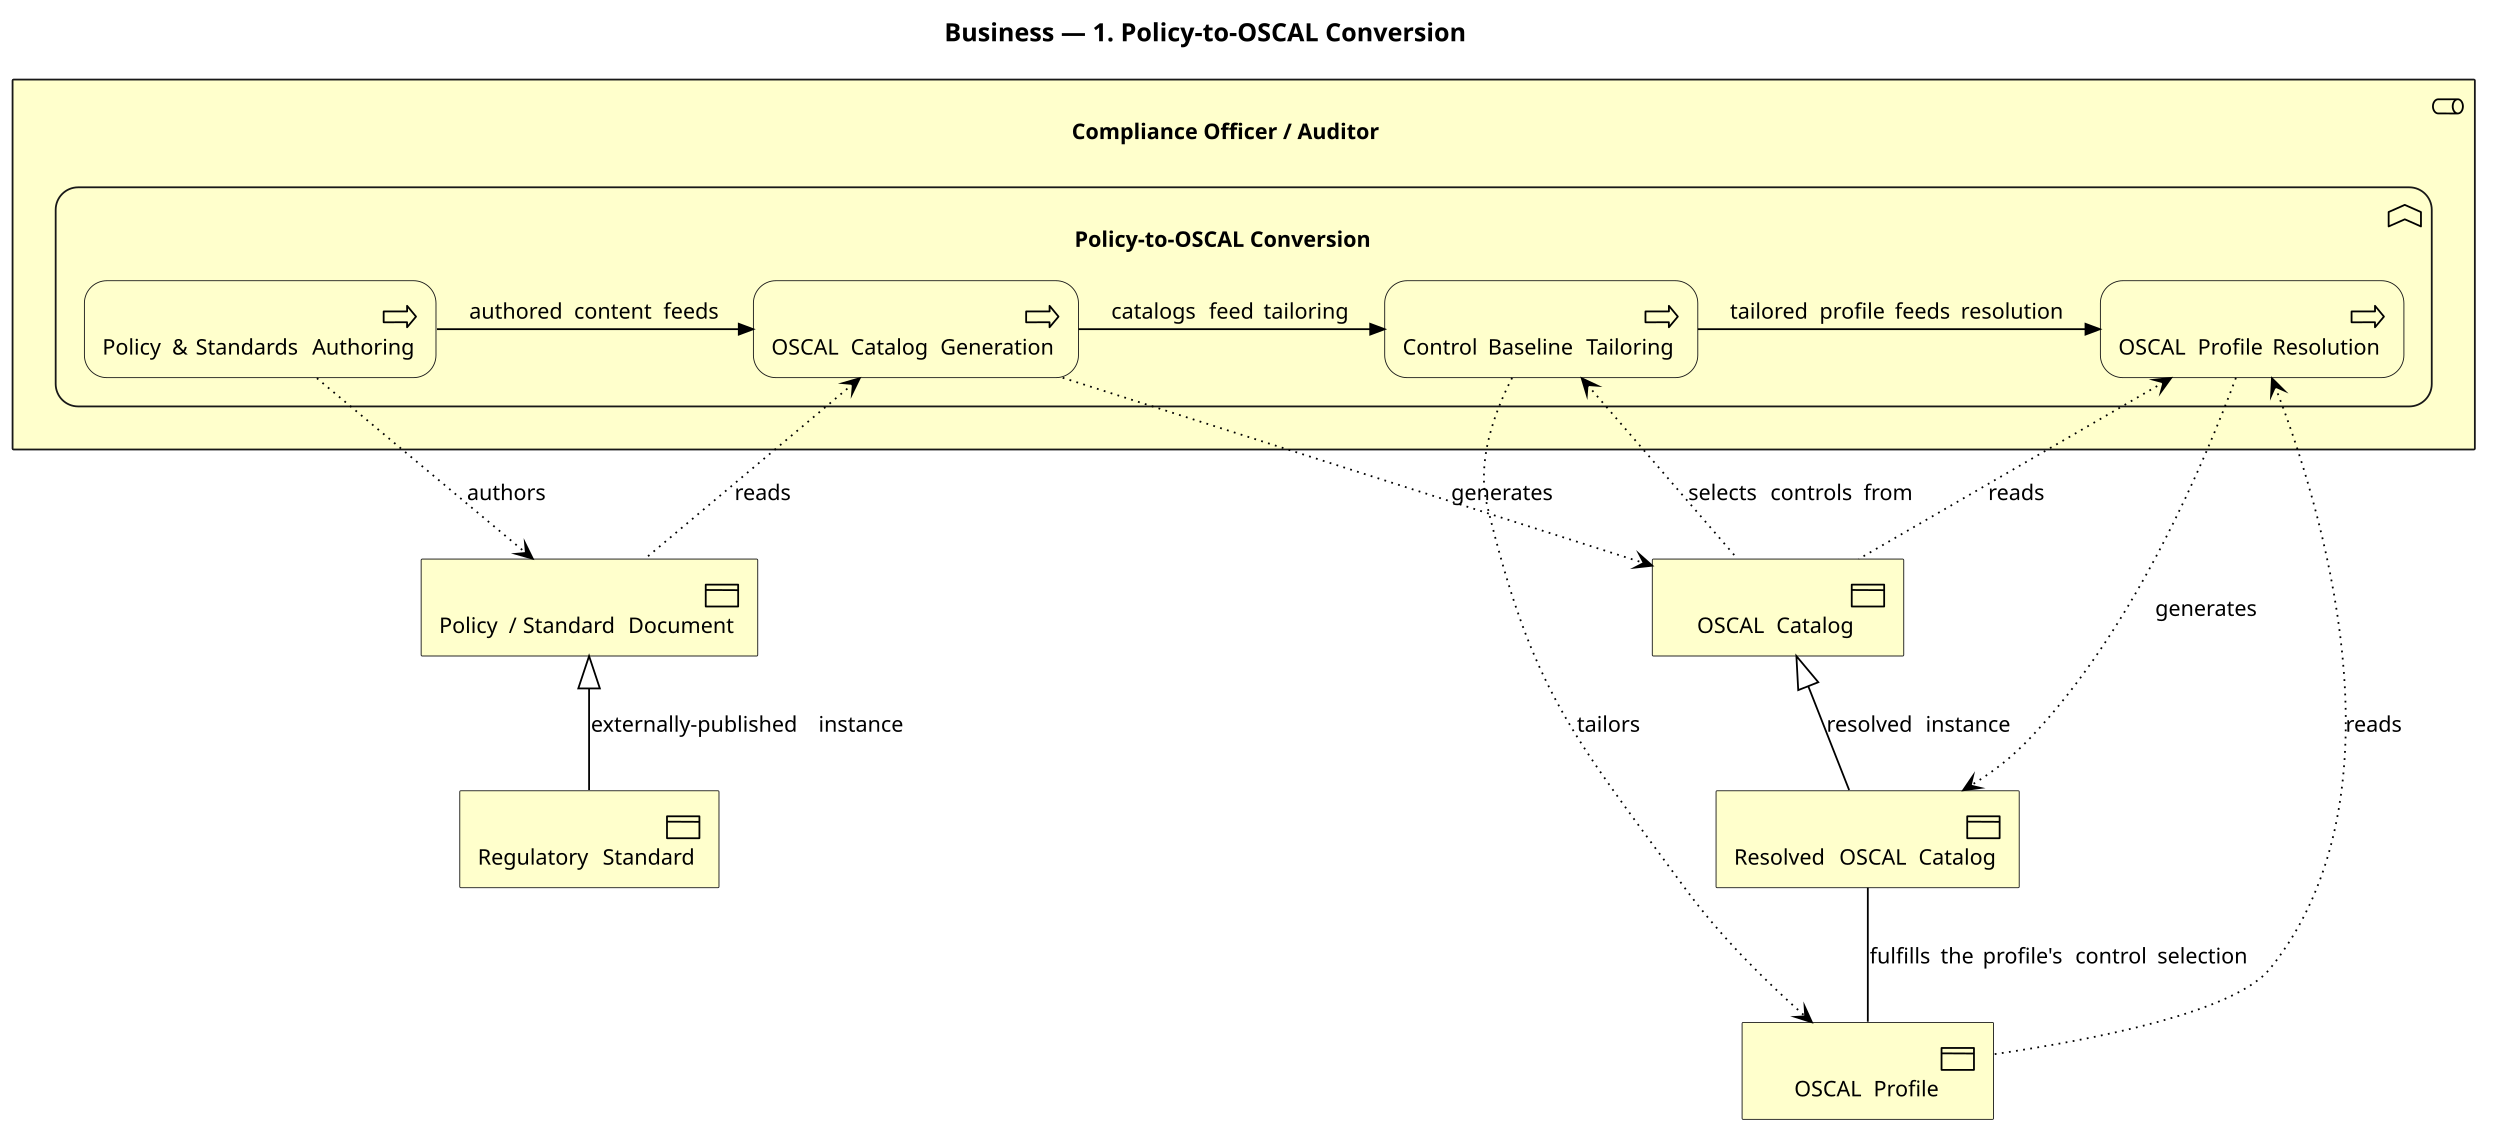
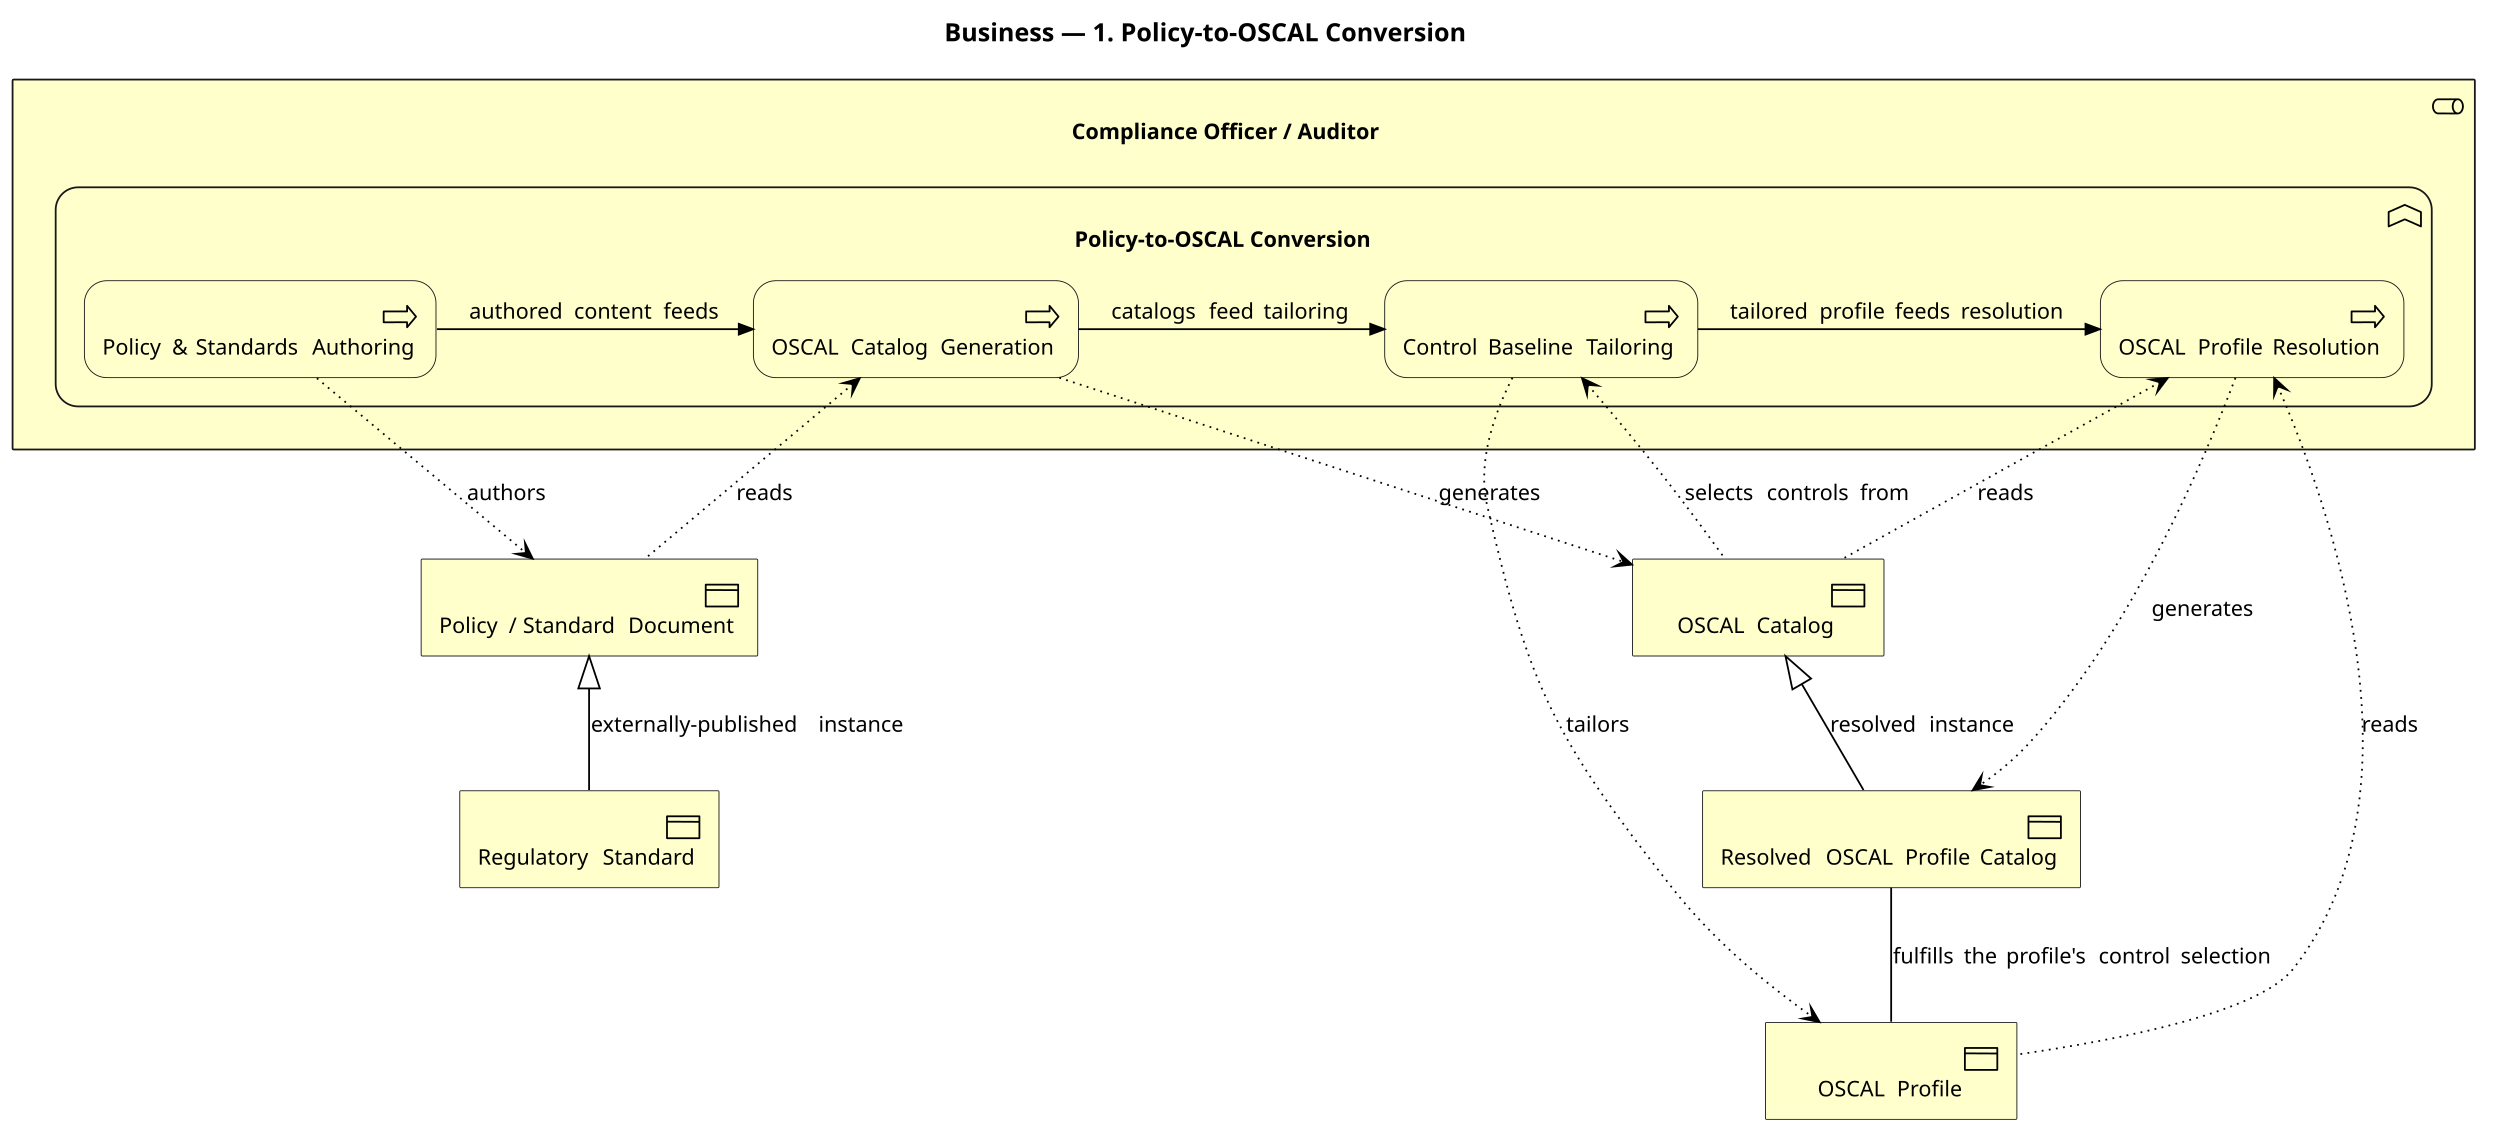
<svg xmlns="http://www.w3.org/2000/svg" version="1.1" data-diagram-type="DESCRIPTION" style="width:1392px;height:637px;background:#FFFFFF;" width="1392px" height="637px" viewBox="0 0 1392 637" zoomAndPan="magnify" preserveAspectRatio="none" contentStyleType="text/css">
  <defs />
  <g font-family="sans-serif" lengthAdjust="spacing">
    <g class="title" data-source-line="3">
      <text x="525.799" y="22.995" fill="#000" font-size="14" textLength="333.402" font-weight="700">Business — 1. Policy-to-OSCAL Conversion</text>
    </g>
    <g class="cluster" data-qualified-name="e_id5e264d2f4bb551" id="ent0006" data-source-line="117">
      <rect x="7" y="44.297" width="1371" height="206" fill="#FFC" style="stroke:#181818;stroke-width:1;" rx="0.5" ry="0.5" />
      <path d="M1368.445,54.771 L1357.582,54.779 A0.5,0.5 0 0 0 1357.572,54.779 C1356.584,54.797 1355.711,55.346 1355.111,56.156 C1354.512,56.966 1354.159,58.044 1354.158,59.224 C1354.158,60.404 1354.51,61.484 1355.109,62.294 C1355.709,63.105 1356.58,63.654 1357.569,63.673 A0.5,0.5 0 0 0 1357.578,63.673 A0.5,0.5 0 0 0 1357.588,63.673 L1368.51,63.683 L1368.51,63.682 C1369.335,63.68 1370.153,63.27 1370.77,62.517 A0.5,0.5 0 0 0 1370.789,62.453 A0.5,0.5 0 0 0 1370.849,62.417 C1372.145,60.725 1372.21,58.073 1371.016,56.269 C1370.418,55.367 1369.566,54.83 1368.668,54.774 C1368.615,54.771 1368.562,54.772 1368.51,54.772 L1368.51,54.771 L1368.448,54.771 C1368.447,54.771 1368.445,54.771 1368.445,54.771 M1368.51,55.77 C1368.542,55.77 1368.574,55.771 1368.606,55.773 C1369.153,55.807 1369.722,56.125 1370.182,56.82 C1371.102,58.21 1371.037,60.529 1370.057,61.808 A0.5,0.5 0 0 0 1370.043,61.859 A0.5,0.5 0 0 0 1369.996,61.884 C1369.534,62.449 1369.016,62.685 1368.51,62.683 L1368.507,62.683 C1368.465,62.683 1368.422,62.68 1368.379,62.677 C1367.832,62.63 1367.263,62.298 1366.81,61.591 C1365.904,60.177 1366,57.86 1366.992,56.607 C1367.439,56.043 1367.946,55.79 1368.442,55.771 L1368.51,55.771 M1366.391,55.772 C1366.329,55.84 1366.268,55.912 1366.209,55.986 C1364.89,57.651 1364.796,60.302 1365.967,62.13 C1366.096,62.332 1366.238,62.516 1366.39,62.681 L1357.588,62.673 L1357.588,62.673 C1356.956,62.661 1356.37,62.317 1355.914,61.701 C1355.458,61.084 1355.158,60.203 1355.159,59.224 C1355.159,58.245 1355.458,57.366 1355.914,56.749 C1356.37,56.133 1356.958,55.79 1357.59,55.778" fill="#000" />
      <text x="596.731" y="77.436" fill="#000" font-size="12" textLength="191.537" font-weight="700" font-family="Verdana">Compliance Officer / Auditor</text>
    </g>
    <g class="cluster" data-qualified-name="e_id5e264d2f4bb551.e_id108dc21cee6055" id="ent0007" data-source-line="130">
      <rect x="31" y="104.297" width="1323" height="122" fill="#FFC" style="stroke:#181818;stroke-width:1;" rx="12.5" ry="12.5" />
      <path d="M1338.759,113.617 L1329.796,117.586 A0.5,0.5 0 0 0 1329.499,118.043 L1329.499,126.08 A0.5,0.5 0 0 0 1330.2,126.537 L1338.995,122.658 L1347.788,126.537 A0.5,0.5 0 0 0 1348.491,126.08 L1348.491,118.076 A0.5,0.5 0 0 0 1348.193,117.619 L1339.165,113.617 A0.5,0.5 0 0 0 1338.759,113.617 M1338.962,114.621 L1347.491,118.4 L1347.491,125.314 L1339.197,121.654 A0.5,0.5 0 0 0 1338.792,121.654 L1330.499,125.314 L1330.499,118.369" fill="#000" />
      <text x="598.29" y="137.436" fill="#000" font-size="12" textLength="188.42" font-weight="700" font-family="Verdana">Policy-to-OSCAL Conversion</text>
    </g>
    <g class="entity" data-qualified-name="e_id5e264d2f4bb551.e_id108dc21cee6055.e_id14fa9f783d5350" id="ent0008" data-source-line="127">
      <rect x="47" y="156.297" width="195.758" height="53.969" fill="#FFC" style="stroke:#181818;stroke-width:0.5;" rx="12.5" ry="12.5" />
      <path d="M226.487,169.797 A0.5,0.5 0 0 0 226.159,170.271 L226.184,172.908 L213.627,172.912 A0.5,0.5 0 0 0 213.127,173.412 L213.123,179.461 A0.5,0.5 0 0 0 213.625,179.961 L226.154,179.914 L226.154,182.24 A0.5,0.5 0 0 0 227.037,182.561 L232.031,176.607 A0.5,0.5 0 0 0 232.033,175.967 L227.043,169.947 A0.5,0.5 0 0 0 226.486,169.797 M227.172,171.67 L230.999,176.285 L227.155,180.865 L227.155,179.412 A0.5,0.5 0 0 0 226.653,178.912 L214.124,178.959 L214.128,173.912 L226.689,173.908 A0.5,0.5 0 0 0 227.189,173.404" fill="#000" />
      <text x="57" y="197.436" fill="#000" font-size="12" textLength="34.945" font-family="Verdana">Policy</text>
      <text x="91.945" y="197.436" fill="#000" font-size="12" font-family="Verdana"> </text>
      <text x="95.76" y="197.436" fill="#000" font-size="12" font-family="Verdana">&amp;</text>
      <text x="105.117" y="197.436" fill="#000" font-size="12" font-family="Verdana"> </text>
      <text x="108.932" y="197.436" fill="#000" font-size="12" textLength="61.055" font-family="Verdana">Standards</text>
      <text x="169.986" y="197.436" fill="#000" font-size="12" font-family="Verdana"> </text>
      <text x="173.801" y="197.436" fill="#000" font-size="12" textLength="58.957" font-family="Verdana">Authoring</text>
    </g>
    <g class="entity" data-qualified-name="e_id5e264d2f4bb551.e_id108dc21cee6055.e_idfeca8b2013795e" id="ent0009" data-source-line="127">
      <rect x="419.5" y="156.297" width="180.992" height="53.969" fill="#FFC" style="stroke:#181818;stroke-width:0.5;" rx="12.5" ry="12.5" />
      <path d="M584.221,169.797 A0.5,0.5 0 0 0 583.893,170.271 L583.918,172.908 L571.361,172.912 A0.5,0.5 0 0 0 570.861,173.412 L570.858,179.461 A0.5,0.5 0 0 0 571.36,179.961 L583.889,179.914 L583.889,182.24 A0.5,0.5 0 0 0 584.771,182.561 L589.765,176.607 A0.5,0.5 0 0 0 589.767,175.967 L584.777,169.947 A0.5,0.5 0 0 0 584.221,169.797 M584.907,171.67 L588.733,176.285 L584.889,180.865 L584.889,179.412 A0.5,0.5 0 0 0 584.387,178.912 L571.858,178.959 L571.862,173.912 L584.423,173.908 A0.5,0.5 0 0 0 584.923,173.404" fill="#000" />
      <text x="429.5" y="197.436" fill="#000" font-size="12" textLength="40.336" font-family="Verdana">OSCAL</text>
      <text x="469.836" y="197.436" fill="#000" font-size="12" font-family="Verdana"> </text>
      <text x="473.65" y="197.436" fill="#000" font-size="12" textLength="46.084" font-family="Verdana">Catalog</text>
      <text x="519.734" y="197.436" fill="#000" font-size="12" font-family="Verdana"> </text>
      <text x="523.549" y="197.436" fill="#000" font-size="12" textLength="66.943" font-family="Verdana">Generation</text>
    </g>
    <g class="entity" data-qualified-name="e_id5e264d2f4bb551.e_id108dc21cee6055.e_id5bcc1abc98d154" id="ent0010" data-source-line="127">
      <rect x="771" y="156.297" width="174.33" height="53.969" fill="#FFC" style="stroke:#181818;stroke-width:0.5;" rx="12.5" ry="12.5" />
      <path d="M929.059,169.797 A0.5,0.5 0 0 0 928.731,170.271 L928.756,172.908 L916.199,172.912 A0.5,0.5 0 0 0 915.699,173.412 L915.695,179.461 A0.5,0.5 0 0 0 916.197,179.961 L928.726,179.914 L928.726,182.24 A0.5,0.5 0 0 0 929.609,182.561 L934.603,176.607 A0.5,0.5 0 0 0 934.605,175.967 L929.615,169.947 A0.5,0.5 0 0 0 929.058,169.797 M929.745,171.67 L933.571,176.285 L929.727,180.865 L929.727,179.412 A0.5,0.5 0 0 0 929.225,178.912 L916.696,178.959 L916.7,173.912 L929.261,173.908 A0.5,0.5 0 0 0 929.761,173.404" fill="#000" />
      <text x="781" y="197.436" fill="#000" font-size="12" textLength="43.641" font-family="Verdana">Control</text>
      <text x="824.641" y="197.436" fill="#000" font-size="12" font-family="Verdana"> </text>
      <text x="828.455" y="197.436" fill="#000" font-size="12" textLength="50.877" font-family="Verdana">Baseline</text>
      <text x="879.332" y="197.436" fill="#000" font-size="12" font-family="Verdana"> </text>
      <text x="883.146" y="197.436" fill="#000" font-size="12" textLength="52.184" font-family="Verdana">Tailoring</text>
    </g>
    <g class="entity" data-qualified-name="e_id5e264d2f4bb551.e_id108dc21cee6055.e_id57b0ad85b82a5e" id="ent0011" data-source-line="127">
      <rect x="1169.5" y="156.297" width="168.992" height="53.969" fill="#FFC" style="stroke:#181818;stroke-width:0.5;" rx="12.5" ry="12.5" />
      <path d="M1322.221,169.797 A0.5,0.5 0 0 0 1321.893,170.271 L1321.918,172.908 L1309.361,172.912 A0.5,0.5 0 0 0 1308.861,173.412 L1308.858,179.461 A0.5,0.5 0 0 0 1309.36,179.961 L1321.889,179.914 L1321.889,182.24 A0.5,0.5 0 0 0 1322.771,182.561 L1327.765,176.607 A0.5,0.5 0 0 0 1327.767,175.967 L1322.777,169.947 A0.5,0.5 0 0 0 1322.221,169.797 M1322.907,171.67 L1326.733,176.285 L1322.889,180.865 L1322.889,179.412 A0.5,0.5 0 0 0 1322.387,178.912 L1309.858,178.959 L1309.862,173.912 L1322.423,173.908 A0.5,0.5 0 0 0 1322.923,173.404" fill="#000" />
      <text x="1179.5" y="197.436" fill="#000" font-size="12" textLength="40.336" font-family="Verdana">OSCAL</text>
      <text x="1219.836" y="197.436" fill="#000" font-size="12" font-family="Verdana"> </text>
      <text x="1223.65" y="197.436" fill="#000" font-size="12" textLength="37.787" font-family="Verdana">Profile</text>
      <text x="1261.438" y="197.436" fill="#000" font-size="12" font-family="Verdana"> </text>
      <text x="1265.252" y="197.436" fill="#000" font-size="12" textLength="63.24" font-family="Verdana">Resolution</text>
    </g>
    <g class="entity" data-qualified-name="e_idd915b3e838bf5b" id="ent0001" data-source-line="146">
      <rect x="256" y="440.297" width="144.33" height="53.969" fill="#FFC" style="stroke:#181818;stroke-width:0.5;" rx="0.5" ry="0.5" />
      <path d="M371.38,454.007 A0.5,0.5 0 0 0 370.88,454.507 L370.88,466.715 A0.5,0.5 0 0 0 371.38,467.214 L389.433,467.214 A0.5,0.5 0 0 0 389.933,466.715 L389.933,454.507 A0.5,0.5 0 0 0 389.433,454.007 M371.88,455.007 L388.933,455.007 L388.933,457.092 L371.88,457.003 M371.88,458.003 L388.933,458.092 L388.933,466.214 L371.88,466.214" fill="#000" />
      <text x="266" y="481.436" fill="#000" font-size="12" textLength="65.713" font-family="Verdana">Regulatory</text>
      <text x="331.713" y="481.436" fill="#000" font-size="12" font-family="Verdana"> </text>
      <text x="335.527" y="481.436" fill="#000" font-size="12" textLength="54.803" font-family="Verdana">Standard</text>
    </g>
    <g class="entity" data-qualified-name="e_ide330e703d24759" id="ent0002" data-source-line="146">
      <rect x="234.5" y="311.297" width="187.402" height="53.969" fill="#FFC" style="stroke:#181818;stroke-width:0.5;" rx="0.5" ry="0.5" />
      <path d="M392.952,325.007 A0.5,0.5 0 0 0 392.452,325.507 L392.452,337.715 A0.5,0.5 0 0 0 392.952,338.214 L411.005,338.214 A0.5,0.5 0 0 0 411.506,337.715 L411.506,325.507 A0.5,0.5 0 0 0 411.005,325.007 M393.452,326.007 L410.505,326.007 L410.505,328.092 L393.452,328.003 M393.452,329.003 L410.505,329.092 L410.505,337.214 L393.452,337.214" fill="#000" />
      <text x="244.5" y="352.436" fill="#000" font-size="12" textLength="34.945" font-family="Verdana">Policy</text>
      <text x="279.445" y="352.436" fill="#000" font-size="12" font-family="Verdana"> </text>
      <text x="283.26" y="352.436" fill="#000" font-size="12" font-family="Verdana">/</text>
      <text x="287.303" y="352.436" fill="#000" font-size="12" font-family="Verdana"> </text>
      <text x="291.117" y="352.436" fill="#000" font-size="12" textLength="54.803" font-family="Verdana">Standard</text>
      <text x="345.92" y="352.436" fill="#000" font-size="12" font-family="Verdana"> </text>
      <text x="349.734" y="352.436" fill="#000" font-size="12" textLength="62.168" font-family="Verdana">Document</text>
    </g>
    <g class="entity" data-qualified-name="e_id1d03973d3f5b52" id="ent0003" data-source-line="146">
-       <rect x="920" y="311.297" width="140" height="53.969" fill="#FFC" style="stroke:#181818;stroke-width:0.5;" rx="0.5" ry="0.5" />
-       <path d="M1031.05,325.007 A0.5,0.5 0 0 0 1030.55,325.507 L1030.55,337.715 A0.5,0.5 0 0 0 1031.05,338.214 L1049.103,338.214 A0.5,0.5 0 0 0 1049.603,337.715 L1049.603,325.507 A0.5,0.5 0 0 0 1049.103,325.007 M1031.55,326.007 L1048.603,326.007 L1048.603,328.092 L1031.55,328.003 M1031.55,329.003 L1048.603,329.092 L1048.603,337.214 L1031.55,337.214" fill="#000" />
-       <text x="944.883" y="352.436" fill="#000" font-size="12" textLength="40.336" font-family="Verdana">OSCAL</text>
-       <text x="985.219" y="352.436" fill="#000" font-size="12" font-family="Verdana"> </text>
-       <text x="989.033" y="352.436" fill="#000" font-size="12" textLength="46.084" font-family="Verdana">Catalog</text>
+       <rect x="909" y="311.297" width="140" height="53.969" fill="#FFC" style="stroke:#181818;stroke-width:0.5;" rx="0.5" ry="0.5" />
+       <path d="M1020.05,325.007 A0.5,0.5 0 0 0 1019.55,325.507 L1019.55,337.715 A0.5,0.5 0 0 0 1020.05,338.214 L1038.103,338.214 A0.5,0.5 0 0 0 1038.603,337.715 L1038.603,325.507 A0.5,0.5 0 0 0 1038.103,325.007 M1020.55,326.007 L1037.603,326.007 L1037.603,328.092 L1020.55,328.003 M1020.55,329.003 L1037.603,329.092 L1037.603,337.214 L1020.55,337.214" fill="#000" />
+       <text x="933.883" y="352.436" fill="#000" font-size="12" textLength="40.336" font-family="Verdana">OSCAL</text>
+       <text x="974.219" y="352.436" fill="#000" font-size="12" font-family="Verdana"> </text>
+       <text x="978.033" y="352.436" fill="#000" font-size="12" textLength="46.084" font-family="Verdana">Catalog</text>
    </g>
    <g class="entity" data-qualified-name="e_id3a6eb7f6485a55" id="ent0004" data-source-line="146">
-       <rect x="970" y="569.297" width="140" height="53.969" fill="#FFC" style="stroke:#181818;stroke-width:0.5;" rx="0.5" ry="0.5" />
-       <path d="M1081.05,583.007 A0.5,0.5 0 0 0 1080.55,583.507 L1080.55,595.715 A0.5,0.5 0 0 0 1081.05,596.214 L1099.103,596.214 A0.5,0.5 0 0 0 1099.603,595.715 L1099.603,583.507 A0.5,0.5 0 0 0 1099.103,583.007 M1081.55,584.007 L1098.603,584.007 L1098.603,586.092 L1081.55,586.003 M1081.55,587.003 L1098.603,587.092 L1098.603,595.214 L1081.55,595.214" fill="#000" />
-       <text x="999.031" y="610.436" fill="#000" font-size="12" textLength="40.336" font-family="Verdana">OSCAL</text>
-       <text x="1039.367" y="610.436" fill="#000" font-size="12" font-family="Verdana"> </text>
-       <text x="1043.182" y="610.436" fill="#000" font-size="12" textLength="37.787" font-family="Verdana">Profile</text>
+       <rect x="983" y="569.297" width="140" height="53.969" fill="#FFC" style="stroke:#181818;stroke-width:0.5;" rx="0.5" ry="0.5" />
+       <path d="M1094.05,583.007 A0.5,0.5 0 0 0 1093.55,583.507 L1093.55,595.715 A0.5,0.5 0 0 0 1094.05,596.214 L1112.103,596.214 A0.5,0.5 0 0 0 1112.603,595.715 L1112.603,583.507 A0.5,0.5 0 0 0 1112.103,583.007 M1094.55,584.007 L1111.603,584.007 L1111.603,586.092 L1094.55,586.003 M1094.55,587.003 L1111.603,587.092 L1111.603,595.214 L1094.55,595.214" fill="#000" />
+       <text x="1012.031" y="610.436" fill="#000" font-size="12" textLength="40.336" font-family="Verdana">OSCAL</text>
+       <text x="1052.367" y="610.436" fill="#000" font-size="12" font-family="Verdana"> </text>
+       <text x="1056.182" y="610.436" fill="#000" font-size="12" textLength="37.787" font-family="Verdana">Profile</text>
    </g>
    <g class="entity" data-qualified-name="e_id2df79965778556" id="ent0005" data-source-line="146">
-       <rect x="955.5" y="440.297" width="168.799" height="53.969" fill="#FFC" style="stroke:#181818;stroke-width:0.5;" rx="0.5" ry="0.5" />
-       <path d="M1095.349,454.007 A0.5,0.5 0 0 0 1094.849,454.507 L1094.849,466.715 A0.5,0.5 0 0 0 1095.349,467.214 L1113.402,467.214 A0.5,0.5 0 0 0 1113.902,466.715 L1113.902,454.507 A0.5,0.5 0 0 0 1113.402,454.007 M1095.849,455.007 L1112.902,455.007 L1112.902,457.092 L1095.849,457.003 M1095.849,458.003 L1112.902,458.092 L1112.902,466.214 L1095.849,466.214" fill="#000" />
-       <text x="965.5" y="481.436" fill="#000" font-size="12" textLength="54.75" font-family="Verdana">Resolved</text>
-       <text x="1020.25" y="481.436" fill="#000" font-size="12" font-family="Verdana"> </text>
-       <text x="1024.064" y="481.436" fill="#000" font-size="12" textLength="40.336" font-family="Verdana">OSCAL</text>
-       <text x="1064.4" y="481.436" fill="#000" font-size="12" font-family="Verdana"> </text>
-       <text x="1068.215" y="481.436" fill="#000" font-size="12" textLength="46.084" font-family="Verdana">Catalog</text>
+       <rect x="948" y="440.297" width="210.4" height="53.969" fill="#FFC" style="stroke:#181818;stroke-width:0.5;" rx="0.5" ry="0.5" />
+       <path d="M1129.45,454.007 A0.5,0.5 0 0 0 1128.95,454.507 L1128.95,466.715 A0.5,0.5 0 0 0 1129.45,467.214 L1147.503,467.214 A0.5,0.5 0 0 0 1148.004,466.715 L1148.004,454.507 A0.5,0.5 0 0 0 1147.503,454.007 M1129.95,455.007 L1147.003,455.007 L1147.003,457.092 L1129.95,457.003 M1129.95,458.003 L1147.003,458.092 L1147.003,466.214 L1129.95,466.214" fill="#000" />
+       <text x="958" y="481.436" fill="#000" font-size="12" textLength="54.75" font-family="Verdana">Resolved</text>
+       <text x="1012.75" y="481.436" fill="#000" font-size="12" font-family="Verdana"> </text>
+       <text x="1016.564" y="481.436" fill="#000" font-size="12" textLength="40.336" font-family="Verdana">OSCAL</text>
+       <text x="1056.9" y="481.436" fill="#000" font-size="12" font-family="Verdana"> </text>
+       <text x="1060.715" y="481.436" fill="#000" font-size="12" textLength="37.787" font-family="Verdana">Profile</text>
+       <text x="1098.502" y="481.436" fill="#000" font-size="12" font-family="Verdana"> </text>
+       <text x="1102.316" y="481.436" fill="#000" font-size="12" textLength="46.084" font-family="Verdana">Catalog</text>
    </g>
    <g class="link" data-entity-1="ent0008" data-entity-2="ent0002" id="lnk12" data-source-line="349" data-link-type="dependency">
      <path d="M176.46,210.597 C210.08,238.707 259.234,279.799 292.814,307.879" style="stroke:#000;stroke-width:1;stroke-dasharray:1,3;" fill="none" id="e_id14fa9f783d5350-to-e_ide330e703d24759" />
      <polygon points="296.65,311.087,292.312,302.245,292.814,307.879,287.18,308.382,296.65,311.087" fill="#000" style="stroke:#000;stroke-width:1;stroke-linejoin:miter;stroke-miterlimit:10;" />
      <text x="260" y="278.436" fill="#000" font-size="12" textLength="45.797" font-family="Verdana">authors</text>
    </g>
    <g class="link" data-entity-1="ent0002" data-entity-2="ent0001" id="lnk14" data-source-line="349" data-link-type="extension">
      <path d="M328,383.307 C328,405.077 328,418.007 328,439.887" style="stroke:#000;stroke-width:1;" fill="none" id="e_ide330e703d24759-backto-e_idd915b3e838bf5b" />
      <polygon points="328,365.307,322,383.307,334,383.307,328,365.307" fill="none" style="stroke:#000;stroke-width:1;stroke-linejoin:miter;stroke-miterlimit:10;" />
      <text x="329" y="407.436" fill="#000" font-size="12" textLength="122.93" font-family="Verdana">externally-published</text>
      <text x="451.93" y="407.436" fill="#000" font-size="12" font-family="Verdana"> </text>
      <text x="455.744" y="407.436" fill="#000" font-size="12" textLength="50.836" font-family="Verdana">instance</text>
    </g>
    <g class="link" data-entity-1="ent0009" data-entity-2="ent0002" id="lnk15" data-source-line="349" data-link-type="dependency">
      <path d="M474.883,213.815 C441.453,241.925 392.58,283.007 359.18,311.087" style="stroke:#000;stroke-width:1;stroke-dasharray:1,3;" fill="none" id="e_idfeca8b2013795e-backto-e_ide330e703d24759" />
      <polygon points="478.71,210.597,469.247,213.328,474.883,213.815,474.396,219.451,478.71,210.597" fill="#000" style="stroke:#000;stroke-width:1;stroke-linejoin:miter;stroke-miterlimit:10;" />
-       <text x="409" y="278.436" fill="#000" font-size="12" textLength="33.539" font-family="Verdana">reads</text>
+       <text x="410" y="278.436" fill="#000" font-size="12" textLength="33.539" font-family="Verdana">reads</text>
    </g>
    <g class="link" data-entity-1="ent0009" data-entity-2="ent0003" id="lnk16" data-source-line="349" data-link-type="dependency">
-       <path d="M591.7,210.337 C684.03,239.767 828.006,285.658 915.226,313.458" style="stroke:#000;stroke-width:1;stroke-dasharray:1,3;" fill="none" id="e_idfeca8b2013795e-to-e_id1d03973d3f5b52" />
-       <polygon points="919.99,314.977,912.63,308.433,915.226,313.458,910.2,316.055,919.99,314.977" fill="#000" style="stroke:#000;stroke-width:1;stroke-linejoin:miter;stroke-miterlimit:10;" />
-       <text x="808" y="278.436" fill="#000" font-size="12" textLength="60.615" font-family="Verdana">generates</text>
+       <path d="M589.83,210.337 C679.38,239.557 818.517,284.946 903.977,312.826" style="stroke:#000;stroke-width:1;stroke-dasharray:1,3;" fill="none" id="e_idfeca8b2013795e-to-e_id1d03973d3f5b52" />
+       <polygon points="908.73,314.377,901.414,307.783,903.977,312.826,898.933,315.388,908.73,314.377" fill="#000" style="stroke:#000;stroke-width:1;stroke-linejoin:miter;stroke-miterlimit:10;" />
+       <text x="801" y="278.436" fill="#000" font-size="12" textLength="60.615" font-family="Verdana">generates</text>
    </g>
    <g class="link" data-entity-1="ent0010" data-entity-2="ent0003" id="lnk17" data-source-line="349" data-link-type="dependency">
-       <path d="M883.956,214.383 C908.206,242.493 943.16,283.007 967.38,311.087" style="stroke:#000;stroke-width:1;stroke-dasharray:1,3;" fill="none" id="e_id5bcc1abc98d154-backto-e_id1d03973d3f5b52" />
-       <polygon points="880.69,210.597,883.54,220.024,883.956,214.383,889.598,214.799,880.69,210.597" fill="#000" style="stroke:#000;stroke-width:1;stroke-linejoin:miter;stroke-miterlimit:10;" />
-       <text x="940" y="278.436" fill="#000" font-size="12" textLength="41.906" font-family="Verdana">selects</text>
-       <text x="981.906" y="278.436" fill="#000" font-size="12" font-family="Verdana"> </text>
-       <text x="985.721" y="278.436" fill="#000" font-size="12" textLength="48.111" font-family="Verdana">controls</text>
-       <text x="1033.832" y="278.436" fill="#000" font-size="12" font-family="Verdana"> </text>
-       <text x="1037.646" y="278.436" fill="#000" font-size="12" textLength="28.189" font-family="Verdana">from</text>
+       <path d="M884.088,214.309 C897.758,230.219 912.06,247.277 927,266.297 C938.42,280.837 950.66,297.497 960.4,311.017" style="stroke:#000;stroke-width:1;stroke-dasharray:1,3;" fill="none" id="e_id5bcc1abc98d154-backto-e_id1d03973d3f5b52" />
+       <polygon points="880.83,210.517,883.661,219.95,884.088,214.309,889.729,214.736,880.83,210.517" fill="#000" style="stroke:#000;stroke-width:1;stroke-linejoin:miter;stroke-miterlimit:10;" />
+       <text x="938" y="278.436" fill="#000" font-size="12" textLength="41.906" font-family="Verdana">selects</text>
+       <text x="979.906" y="278.436" fill="#000" font-size="12" font-family="Verdana"> </text>
+       <text x="983.721" y="278.436" fill="#000" font-size="12" textLength="48.111" font-family="Verdana">controls</text>
+       <text x="1031.832" y="278.436" fill="#000" font-size="12" font-family="Verdana"> </text>
+       <text x="1035.646" y="278.436" fill="#000" font-size="12" textLength="28.189" font-family="Verdana">from</text>
    </g>
    <g class="link" data-entity-1="ent0010" data-entity-2="ent0004" id="lnk18" data-source-line="349" data-link-type="dependency">
-       <path d="M841.94,210.397 C831.97,229.787 822.09,256.977 828,281.297 C853.16,384.827 874.93,408.427 938,494.297 C958.65,522.417 983.48,546.668 1005.13,565.878" style="stroke:#000;stroke-width:1;stroke-dasharray:1,3;" fill="none" id="e_id5bcc1abc98d154-to-e_id3a6eb7f6485a55" />
-       <polygon points="1008.87,569.197,1004.793,560.232,1005.13,565.878,999.483,566.216,1008.87,569.197" fill="#000" style="stroke:#000;stroke-width:1;stroke-linejoin:miter;stroke-miterlimit:10;" />
-       <text x="878" y="407.436" fill="#000" font-size="12" textLength="37.254" font-family="Verdana">tailors</text>
+       <path d="M842.13,210.357 C832.25,229.727 822.41,256.897 828,281.297 C851.48,383.797 866.13,411.537 931,494.297 C954.16,523.837 983.234,547.677 1009.134,566.217" style="stroke:#000;stroke-width:1;stroke-dasharray:1,3;" fill="none" id="e_id5bcc1abc98d154-to-e_id3a6eb7f6485a55" />
+       <polygon points="1013.2,569.127,1008.21,560.636,1009.134,566.217,1003.553,567.141,1013.2,569.127" fill="#000" style="stroke:#000;stroke-width:1;stroke-linejoin:miter;stroke-miterlimit:10;" />
+       <text x="872" y="407.436" fill="#000" font-size="12" textLength="37.254" font-family="Verdana">tailors</text>
    </g>
    <g class="link" data-entity-1="ent0011" data-entity-2="ent0003" id="lnk19" data-source-line="349" data-link-type="dependency">
-       <path d="M1204.594,212.934 C1155.994,241.094 1083.42,283.157 1034.9,311.277" style="stroke:#000;stroke-width:1;stroke-dasharray:1,3;" fill="none" id="e_id57b0ad85b82a5e-backto-e_id1d03973d3f5b52" />
-       <polygon points="1208.92,210.427,1199.127,211.478,1204.594,212.934,1203.138,218.4,1208.92,210.427" fill="#000" style="stroke:#000;stroke-width:1;stroke-linejoin:miter;stroke-miterlimit:10;" />
-       <text x="1107" y="278.436" fill="#000" font-size="12" textLength="33.539" font-family="Verdana">reads</text>
+       <path d="M1202.67,212.857 C1152.04,241.017 1076.32,283.157 1025.77,311.277" style="stroke:#000;stroke-width:1;stroke-dasharray:1,3;" fill="none" id="e_id57b0ad85b82a5e-backto-e_id1d03973d3f5b52" />
+       <polygon points="1207.04,210.427,1197.23,211.306,1202.67,212.857,1201.119,218.297,1207.04,210.427" fill="#000" style="stroke:#000;stroke-width:1;stroke-linejoin:miter;stroke-miterlimit:10;" />
+       <text x="1101" y="278.436" fill="#000" font-size="12" textLength="33.539" font-family="Verdana">reads</text>
    </g>
    <g class="link" data-entity-1="ent0011" data-entity-2="ent0004" id="lnk20" data-source-line="349" data-link-type="dependency">
-       <path d="M1266.818,215.288 C1291.738,279.528 1342.63,441.517 1264,539.297 C1244.78,563.197 1168.52,578.527 1110.27,586.997" style="stroke:#000;stroke-width:1;stroke-dasharray:1,3;" fill="none" id="e_id57b0ad85b82a5e-backto-e_id3a6eb7f6485a55" />
-       <polygon points="1265.01,210.627,1264.536,220.464,1266.818,215.288,1271.994,217.571,1265.01,210.627" fill="#000" style="stroke:#000;stroke-width:1;stroke-linejoin:miter;stroke-miterlimit:10;" />
-       <text x="1306" y="407.436" fill="#000" font-size="12" textLength="33.539" font-family="Verdana">reads</text>
+       <path d="M1268.263,215.048 C1296.193,278.918 1354.35,440.237 1277,539.297 C1258.1,563.507 1181.55,578.797 1123.15,587.177" style="stroke:#000;stroke-width:1;stroke-dasharray:1,3;" fill="none" id="e_id57b0ad85b82a5e-backto-e_id3a6eb7f6485a55" />
+       <polygon points="1266.26,210.467,1266.201,220.316,1268.263,215.048,1273.531,217.11,1266.26,210.467" fill="#000" style="stroke:#000;stroke-width:1;stroke-linejoin:miter;stroke-miterlimit:10;" />
+       <text x="1315" y="407.436" fill="#000" font-size="12" textLength="33.539" font-family="Verdana">reads</text>
    </g>
    <g class="link" data-entity-1="ent0011" data-entity-2="ent0005" id="lnk21" data-source-line="349" data-link-type="dependency">
-       <path d="M1244.94,210.407 C1228.24,255.537 1188.94,349.187 1131,410.297 C1120.15,421.737 1110.726,429.133 1097.296,437.413" style="stroke:#000;stroke-width:1;stroke-dasharray:1,3;" fill="none" id="e_id57b0ad85b82a5e-to-e_id2df79965778556" />
-       <polygon points="1093.04,440.037,1102.8,438.719,1097.296,437.413,1098.602,431.909,1093.04,440.037" fill="#000" style="stroke:#000;stroke-width:1;stroke-linejoin:miter;stroke-miterlimit:10;" />
-       <text x="1200" y="342.936" fill="#000" font-size="12" textLength="60.615" font-family="Verdana">generates</text>
+       <path d="M1244.68,210.417 C1227.76,255.167 1188.54,347.717 1133,410.297 C1123.1,421.457 1114.659,428.708 1102.459,437.168" style="stroke:#000;stroke-width:1;stroke-dasharray:1,3;" fill="none" id="e_id57b0ad85b82a5e-to-e_id2df79965778556" />
+       <polygon points="1098.35,440.017,1108.025,438.175,1102.459,437.168,1103.466,431.601,1098.35,440.017" fill="#000" style="stroke:#000;stroke-width:1;stroke-linejoin:miter;stroke-miterlimit:10;" />
+       <text x="1198" y="342.936" fill="#000" font-size="12" textLength="60.615" font-family="Verdana">generates</text>
    </g>
    <g class="link" data-entity-1="ent0009" data-entity-2="ent0010" id="lnk22" data-source-line="349" data-link-type="dependency">
      <path d="M600.52,183.297 C653.09,183.297 710.97,183.297 762.93,183.297" style="stroke:#000;stroke-width:1;" fill="none" id="e_idfeca8b2013795e-to-e_id5bcc1abc98d154" />
      <polygon points="770.93,183.297,762.93,180.297,762.93,186.297,770.93,183.297" fill="#000" style="stroke:#000;stroke-width:1;stroke-linejoin:miter;stroke-miterlimit:10;" />
      <text x="618.75" y="177.436" fill="#000" font-size="12" textLength="50.555" font-family="Verdana">catalogs</text>
      <text x="669.305" y="177.436" fill="#000" font-size="12" font-family="Verdana"> </text>
      <text x="673.119" y="177.436" fill="#000" font-size="12" textLength="26.607" font-family="Verdana">feed</text>
      <text x="699.727" y="177.436" fill="#000" font-size="12" font-family="Verdana"> </text>
      <text x="703.541" y="177.436" fill="#000" font-size="12" textLength="49.559" font-family="Verdana">tailoring</text>
    </g>
    <g class="link" data-entity-1="ent0010" data-entity-2="ent0011" id="lnk23" data-source-line="349" data-link-type="dependency">
      <path d="M945.39,183.297 C1012.02,183.297 1095.24,183.297 1161.21,183.297" style="stroke:#000;stroke-width:1;" fill="none" id="e_id5bcc1abc98d154-to-e_id57b0ad85b82a5e" />
      <polygon points="1169.21,183.297,1161.21,180.297,1161.21,186.297,1169.21,183.297" fill="#000" style="stroke:#000;stroke-width:1;stroke-linejoin:miter;stroke-miterlimit:10;" />
      <text x="963.25" y="177.436" fill="#000" font-size="12" textLength="46.002" font-family="Verdana">tailored</text>
      <text x="1009.252" y="177.436" fill="#000" font-size="12" font-family="Verdana"> </text>
      <text x="1013.066" y="177.436" fill="#000" font-size="12" textLength="38.168" font-family="Verdana">profile</text>
      <text x="1051.234" y="177.436" fill="#000" font-size="12" font-family="Verdana"> </text>
      <text x="1055.049" y="177.436" fill="#000" font-size="12" textLength="32.859" font-family="Verdana">feeds</text>
      <text x="1087.908" y="177.436" fill="#000" font-size="12" font-family="Verdana"> </text>
      <text x="1091.723" y="177.436" fill="#000" font-size="12" textLength="59.836" font-family="Verdana">resolution</text>
    </g>
    <g class="link" data-entity-1="ent0003" data-entity-2="ent0005" id="lnk25" data-source-line="349" data-link-type="extension">
-       <path d="M1006.833,382.056 C1015.403,403.826 1020.99,418.007 1029.6,439.887" style="stroke:#000;stroke-width:1;" fill="none" id="e_id1d03973d3f5b52-backto-e_id2df79965778556" />
-       <polygon points="1000.24,365.307,1001.25,384.254,1012.416,379.858,1000.24,365.307" fill="none" style="stroke:#000;stroke-width:1;stroke-linejoin:miter;stroke-miterlimit:10;" />
-       <text x="1017" y="407.436" fill="#000" font-size="12" textLength="51.346" font-family="Verdana">resolved</text>
-       <text x="1068.346" y="407.436" fill="#000" font-size="12" font-family="Verdana"> </text>
-       <text x="1072.16" y="407.436" fill="#000" font-size="12" textLength="50.836" font-family="Verdana">instance</text>
+       <path d="M1003.215,380.858 C1015.905,402.628 1024.86,418.007 1037.61,439.887" style="stroke:#000;stroke-width:1;" fill="none" id="e_id1d03973d3f5b52-backto-e_id2df79965778556" />
+       <polygon points="994.15,365.307,998.031,383.879,1008.398,377.836,994.15,365.307" fill="none" style="stroke:#000;stroke-width:1;stroke-linejoin:miter;stroke-miterlimit:10;" />
+       <text x="1019" y="407.436" fill="#000" font-size="12" textLength="51.346" font-family="Verdana">resolved</text>
+       <text x="1070.346" y="407.436" fill="#000" font-size="12" font-family="Verdana"> </text>
+       <text x="1074.16" y="407.436" fill="#000" font-size="12" textLength="50.836" font-family="Verdana">instance</text>
    </g>
    <g class="link" data-entity-1="ent0005" data-entity-2="ent0004" id="lnk26" data-source-line="349" data-link-type="association">
-       <path d="M1040,494.307 C1040,516.077 1040,547.007 1040,568.887" style="stroke:#000;stroke-width:1;" fill="none" id="e_id2df79965778556-e_id3a6eb7f6485a55" />
-       <text x="1041" y="536.436" fill="#000" font-size="12" textLength="35.643" font-family="Verdana">fulfills</text>
-       <text x="1076.643" y="536.436" fill="#000" font-size="12" font-family="Verdana"> </text>
-       <text x="1080.457" y="536.436" fill="#000" font-size="12" textLength="19.693" font-family="Verdana">the</text>
-       <text x="1100.15" y="536.436" fill="#000" font-size="12" font-family="Verdana"> </text>
-       <text x="1103.965" y="536.436" fill="#000" font-size="12" textLength="47.719" font-family="Verdana">profile's</text>
-       <text x="1151.684" y="536.436" fill="#000" font-size="12" font-family="Verdana"> </text>
-       <text x="1155.498" y="536.436" fill="#000" font-size="12" textLength="41.859" font-family="Verdana">control</text>
-       <text x="1197.357" y="536.436" fill="#000" font-size="12" font-family="Verdana"> </text>
-       <text x="1201.172" y="536.436" fill="#000" font-size="12" textLength="53.936" font-family="Verdana">selection</text>
+       <path d="M1053,494.307 C1053,516.077 1053,547.007 1053,568.887" style="stroke:#000;stroke-width:1;" fill="none" id="e_id2df79965778556-e_id3a6eb7f6485a55" />
+       <text x="1054" y="536.436" fill="#000" font-size="12" textLength="35.643" font-family="Verdana">fulfills</text>
+       <text x="1089.643" y="536.436" fill="#000" font-size="12" font-family="Verdana"> </text>
+       <text x="1093.457" y="536.436" fill="#000" font-size="12" textLength="19.693" font-family="Verdana">the</text>
+       <text x="1113.15" y="536.436" fill="#000" font-size="12" font-family="Verdana"> </text>
+       <text x="1116.965" y="536.436" fill="#000" font-size="12" textLength="47.719" font-family="Verdana">profile's</text>
+       <text x="1164.684" y="536.436" fill="#000" font-size="12" font-family="Verdana"> </text>
+       <text x="1168.498" y="536.436" fill="#000" font-size="12" textLength="41.859" font-family="Verdana">control</text>
+       <text x="1210.357" y="536.436" fill="#000" font-size="12" font-family="Verdana"> </text>
+       <text x="1214.172" y="536.436" fill="#000" font-size="12" textLength="53.936" font-family="Verdana">selection</text>
    </g>
    <g class="link" data-entity-1="ent0008" data-entity-2="ent0009" id="lnk27" data-source-line="349" data-link-type="dependency">
      <path d="M243.29,183.297 C298.09,183.297 357.85,183.297 411.36,183.297" style="stroke:#000;stroke-width:1;" fill="none" id="e_id14fa9f783d5350-to-e_idfeca8b2013795e" />
      <polygon points="419.36,183.297,411.36,180.297,411.36,186.297,419.36,183.297" fill="#000" style="stroke:#000;stroke-width:1;stroke-linejoin:miter;stroke-miterlimit:10;" />
      <text x="261.25" y="177.436" fill="#000" font-size="12" textLength="54.545" font-family="Verdana">authored</text>
      <text x="315.795" y="177.436" fill="#000" font-size="12" font-family="Verdana"> </text>
      <text x="319.609" y="177.436" fill="#000" font-size="12" textLength="45.943" font-family="Verdana">content</text>
      <text x="365.553" y="177.436" fill="#000" font-size="12" font-family="Verdana"> </text>
      <text x="369.367" y="177.436" fill="#000" font-size="12" textLength="32.859" font-family="Verdana">feeds</text>
    </g>
  </g>
</svg>
